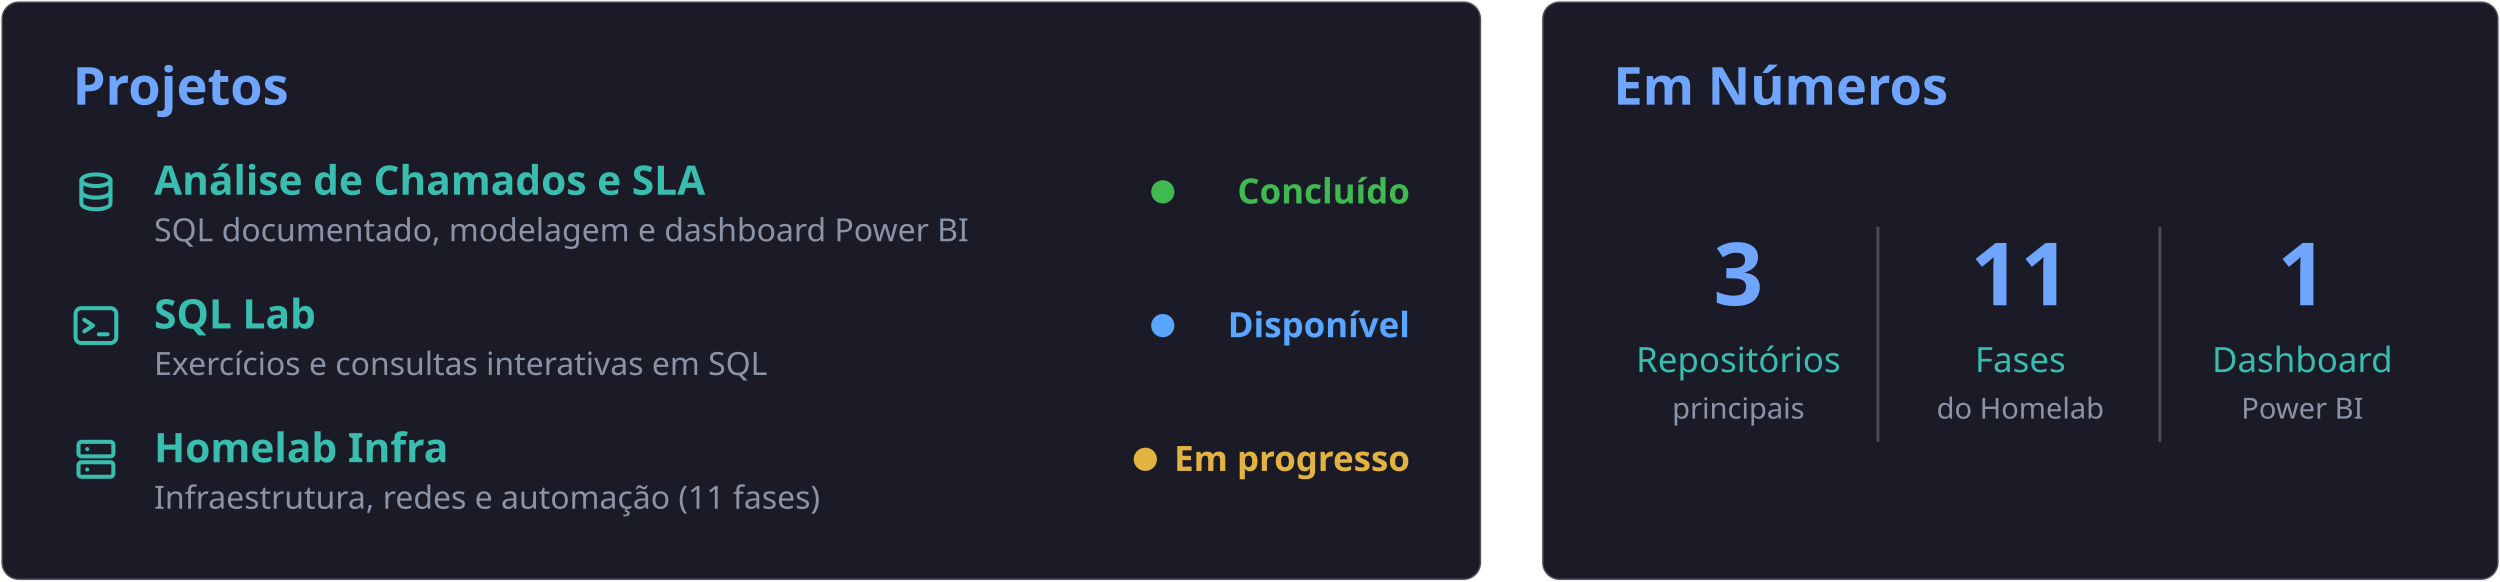
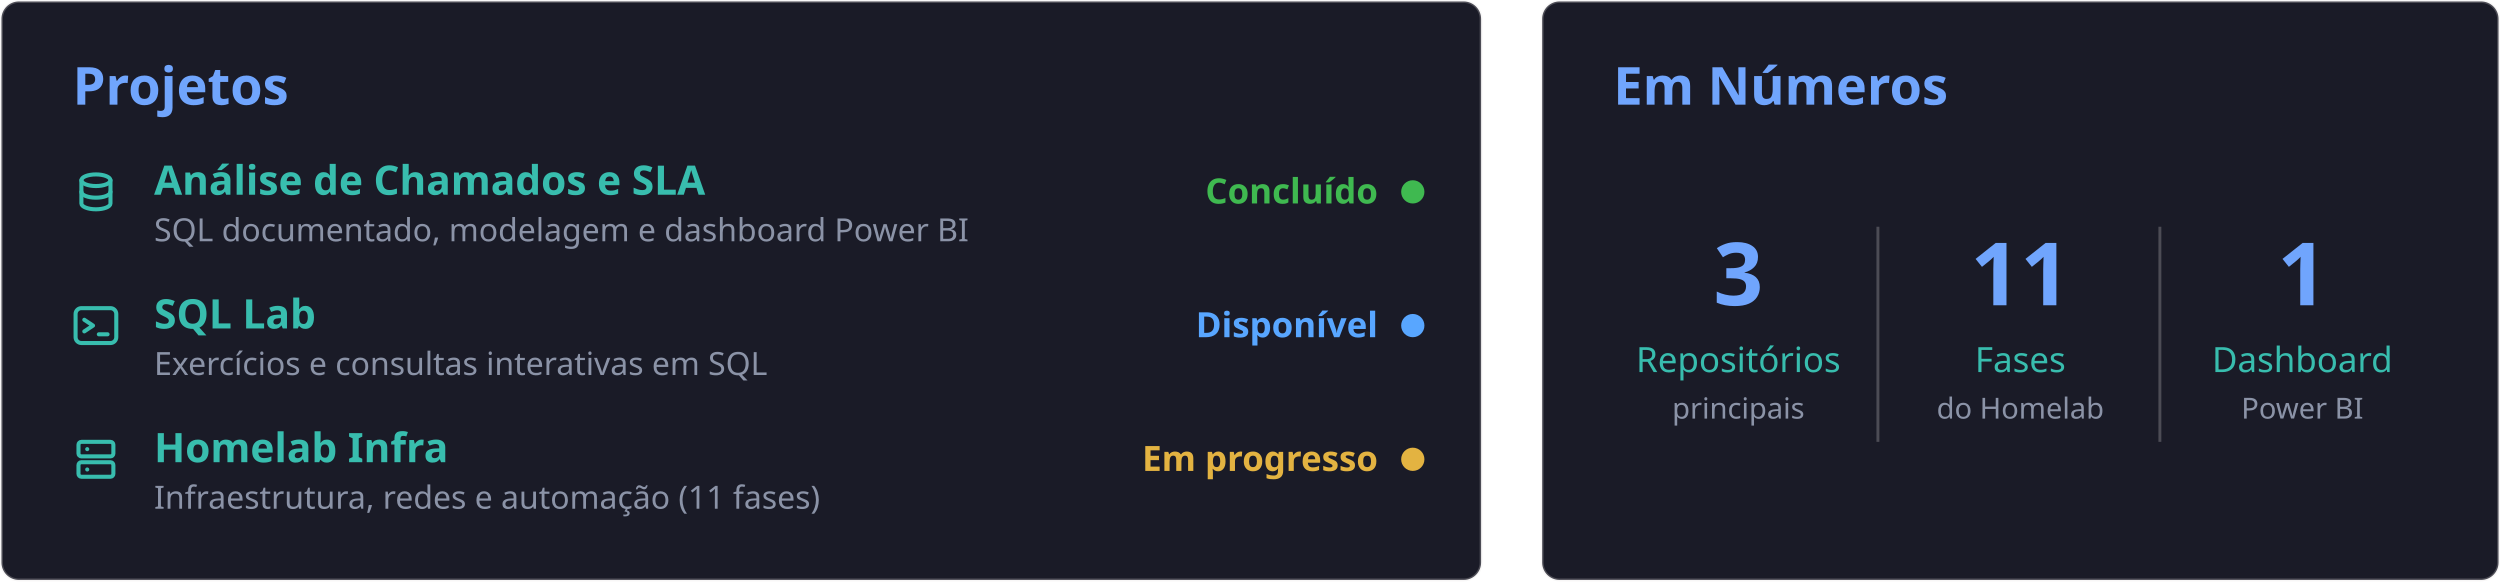
<svg xmlns="http://www.w3.org/2000/svg" width="860" height="200" viewBox="0 0 860 200" fill="none" role="img" aria-label="Projetos em Números">
  <style>
    .t { font: 600 18px 'Segoe UI', Ubuntu, Sans-Serif; fill: #70a5fd; }
    .name { font: 600 14px 'Segoe UI', Ubuntu, Sans-Serif; fill: #38bdae; }
    .desc { font: 400 11px 'Segoe UI', Ubuntu, Sans-Serif; fill: #8b93a7; }
    .status { font: 600 12px 'Segoe UI', Ubuntu, Sans-Serif; }
    .big { font: 700 30px 'Segoe UI', Ubuntu, Sans-Serif; fill: #70a5fd; }
    .lbl { font: 400 12px 'Segoe UI', Ubuntu, Sans-Serif; fill: #38bdae; }
    .sub { font: 400 10px 'Segoe UI', Ubuntu, Sans-Serif; fill: #8b93a7; }
    .ic { stroke: #38bdae; stroke-width: 1.4; stroke-linecap: round; stroke-linejoin: round; fill: none; }
  </style>
  <rect x="0.5" y="0.5" width="509" height="199" rx="6" fill="#1a1b27" stroke="#e4e2e2" stroke-opacity="0.25" />
  <text x="25" y="36" class="t">Projetos</text>
  <g transform="translate(25,58)">
    <g class="ic">
      <ellipse cx="8" cy="4" rx="5" ry="2" />
      <path d="M3 4v8c0 1.1 2.2 2 5 2s5-.9 5-2V4" />
      <path d="M3 8c0 1.1 2.2 2 5 2s5-.9 5-2" />
    </g>
    <text x="28" y="9" class="name">Análise de Chamados e SLA</text>
    <text x="28" y="25" class="desc">SQL documentado, modelagem e dashboard Power BI</text>
  </g>
-   <circle cx="400" cy="66" r="4" fill="#3fb950" />
-   <text x="485" y="70" text-anchor="end" class="status" fill="#3fb950">Concluído</text>
+   <text x="474" y="70" text-anchor="end" class="status" fill="#3fb950">Concluído</text>
+   <circle cx="486" cy="66" r="4" fill="#3fb950" />
  <g transform="translate(25,104)">
    <g class="ic">
      <rect x="1" y="2" width="14" height="12" rx="2" />
      <path d="M4 6l3 2-3 2M9 11h3" />
    </g>
    <text x="28" y="9" class="name">SQL Lab</text>
    <text x="28" y="25" class="desc">Exercícios e consultas interativas em SQL</text>
  </g>
-   <circle cx="400" cy="112" r="4" fill="#58a6ff" />
-   <text x="485" y="116" text-anchor="end" class="status" fill="#58a6ff">Disponível</text>
+   <text x="474" y="116" text-anchor="end" class="status" fill="#58a6ff">Disponível</text>
+   <circle cx="486" cy="112" r="4" fill="#58a6ff" />
  <g transform="translate(25,150)">
    <g class="ic">
      <rect x="2" y="2" width="12" height="5" rx="1" />
      <rect x="2" y="9" width="12" height="5" rx="1" />
      <path d="M5 4.5h.01M5 11.5h.01" />
    </g>
    <text x="28" y="9" class="name">Homelab Infra</text>
    <text x="28" y="25" class="desc">Infraestrutura, redes e automação (11 fases)</text>
  </g>
-   <circle cx="394" cy="158" r="4" fill="#e3b341" />
-   <text x="485" y="162" text-anchor="end" class="status" fill="#e3b341">Em progresso</text>
+   <text x="474" y="162" text-anchor="end" class="status" fill="#e3b341">Em progresso</text>
+   <circle cx="486" cy="158" r="4" fill="#e3b341" />
  <rect x="530.5" y="0.5" width="329" height="199" rx="6" fill="#1a1b27" stroke="#e4e2e2" stroke-opacity="0.25" />
  <text x="555" y="36" class="t">Em Números</text>
  <g text-anchor="middle">
    <text x="598" y="105" class="big">3</text>
    <text x="598" y="128" class="lbl">Repositórios</text>
    <text x="598" y="144" class="sub">principais</text>
    <text x="695" y="105" class="big">11</text>
    <text x="695" y="128" class="lbl">Fases</text>
    <text x="695" y="144" class="sub">do Homelab</text>
    <text x="792" y="105" class="big">1</text>
    <text x="792" y="128" class="lbl">Dashboard</text>
    <text x="792" y="144" class="sub">Power BI</text>
  </g>
  <line x1="646" y1="78" x2="646" y2="152" stroke="#e4e2e2" stroke-opacity="0.25" />
  <line x1="743" y1="78" x2="743" y2="152" stroke="#e4e2e2" stroke-opacity="0.25" />
</svg>
